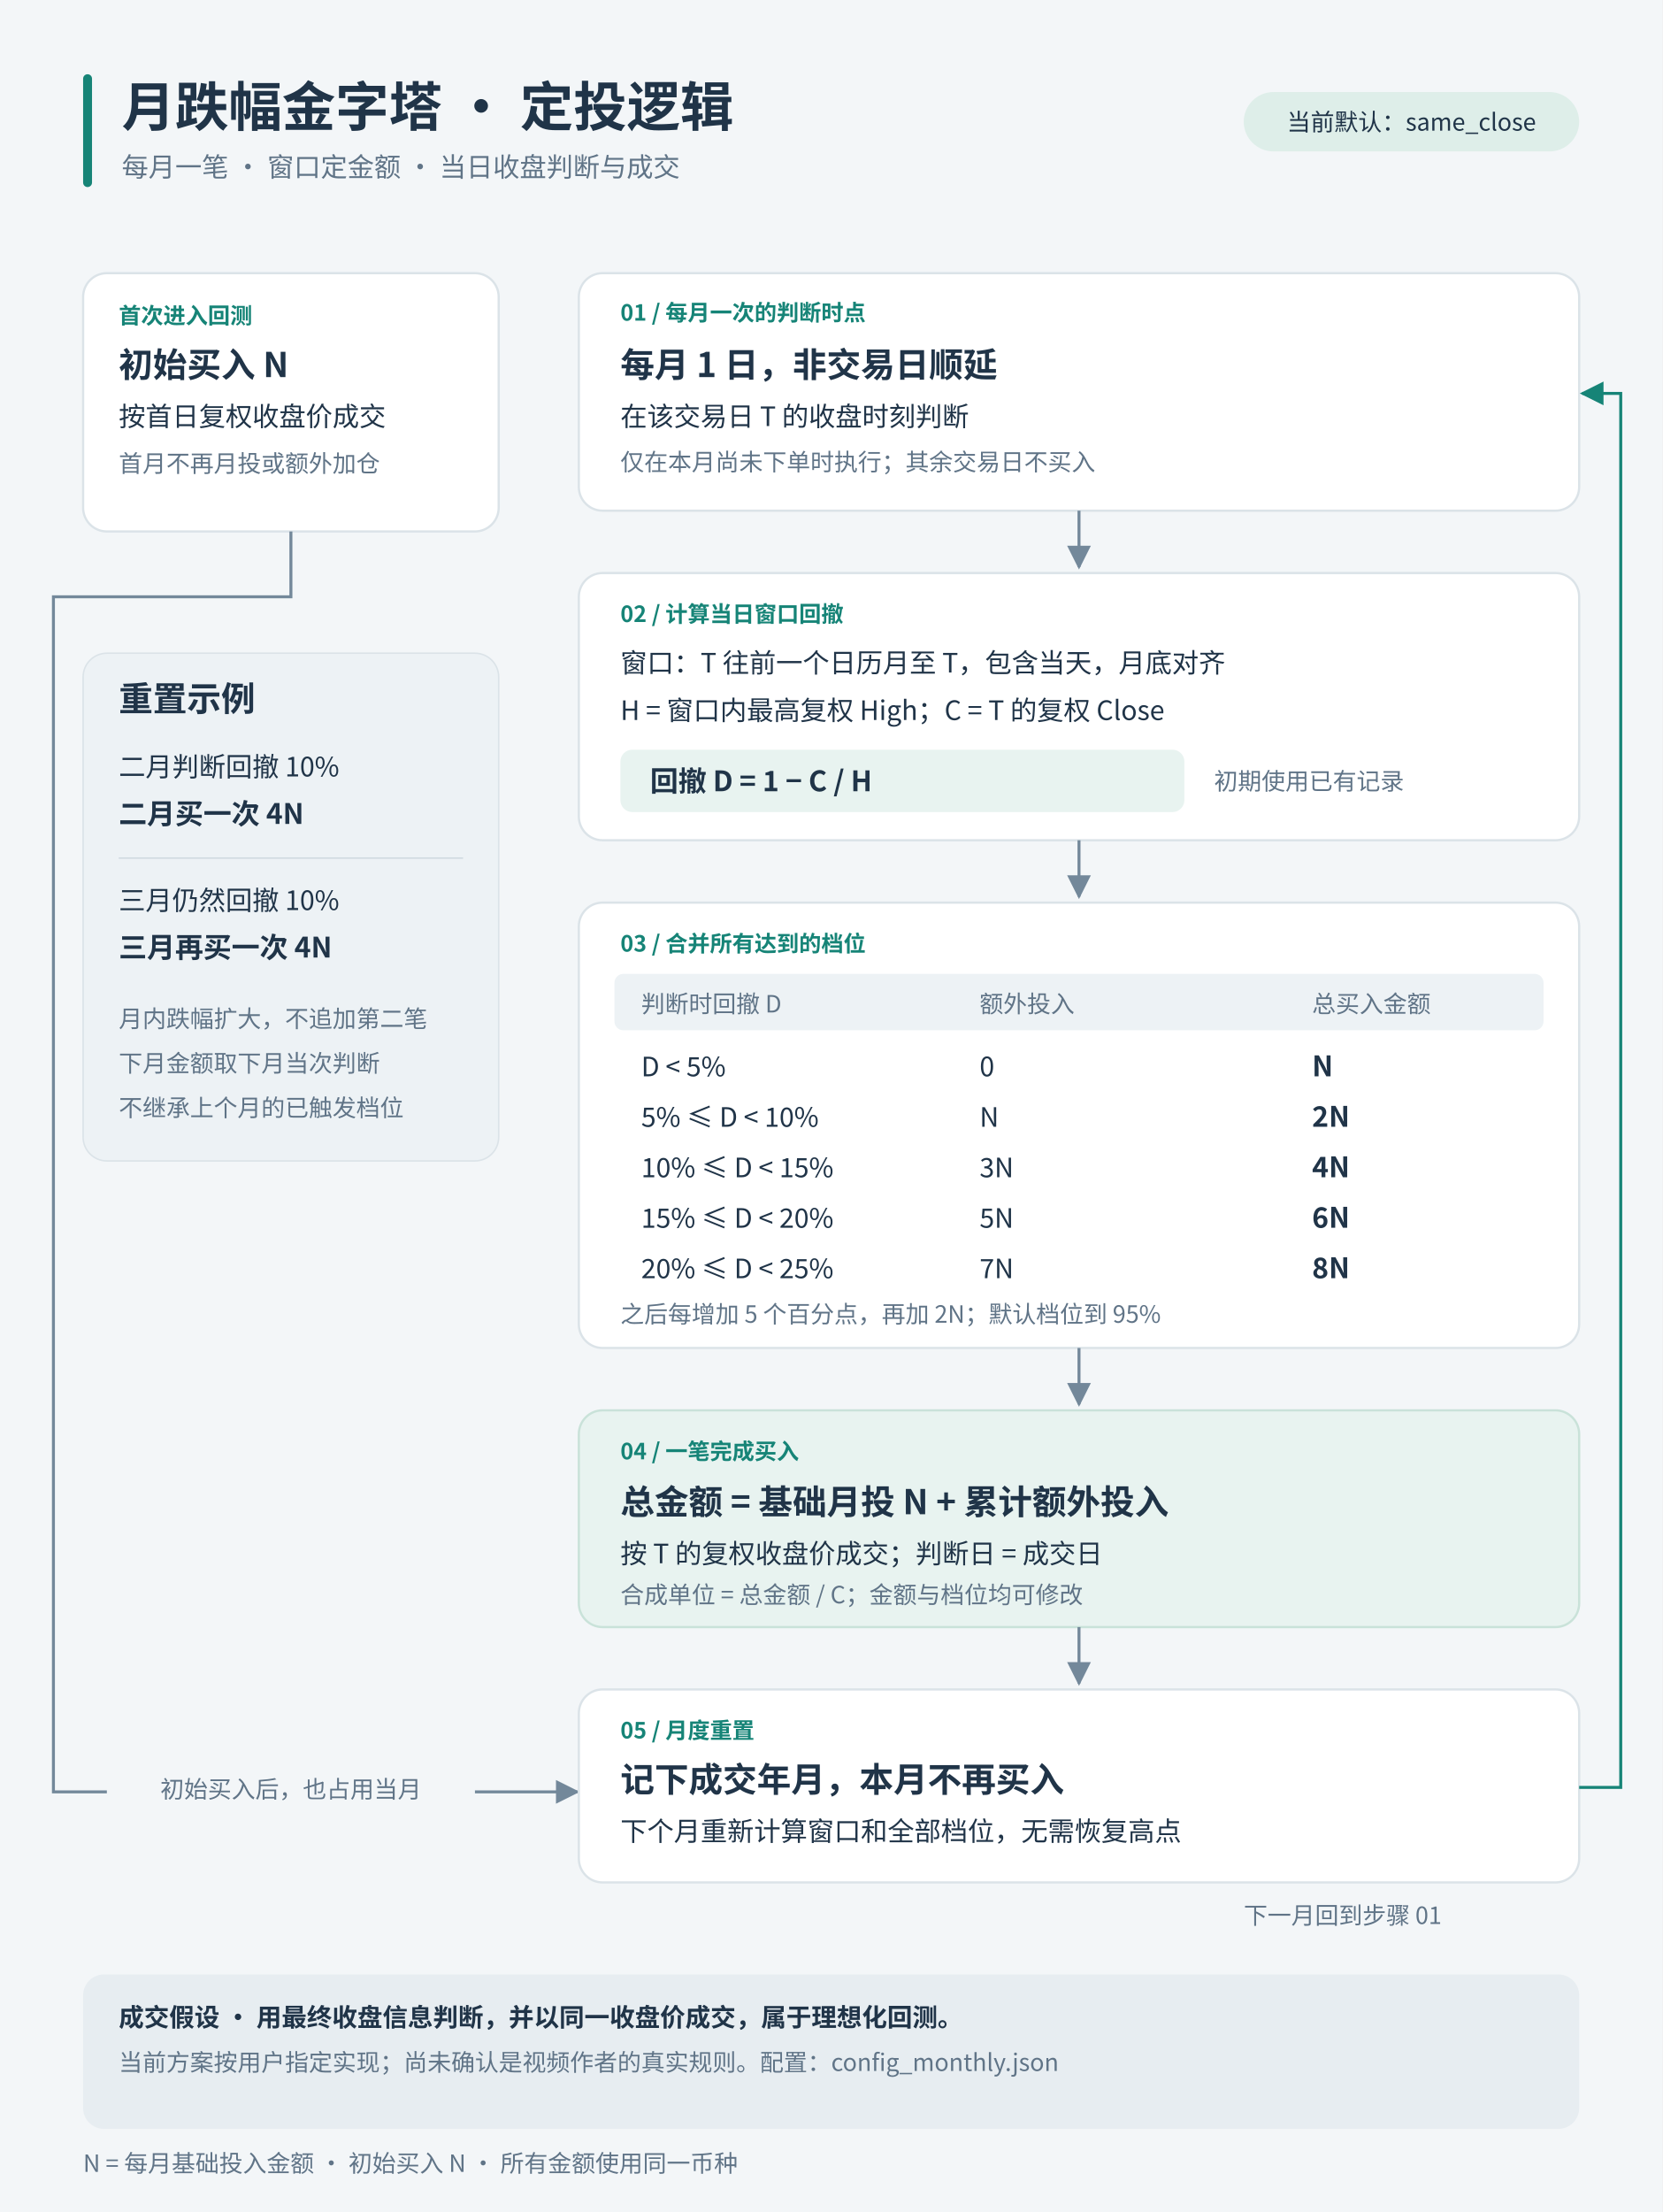
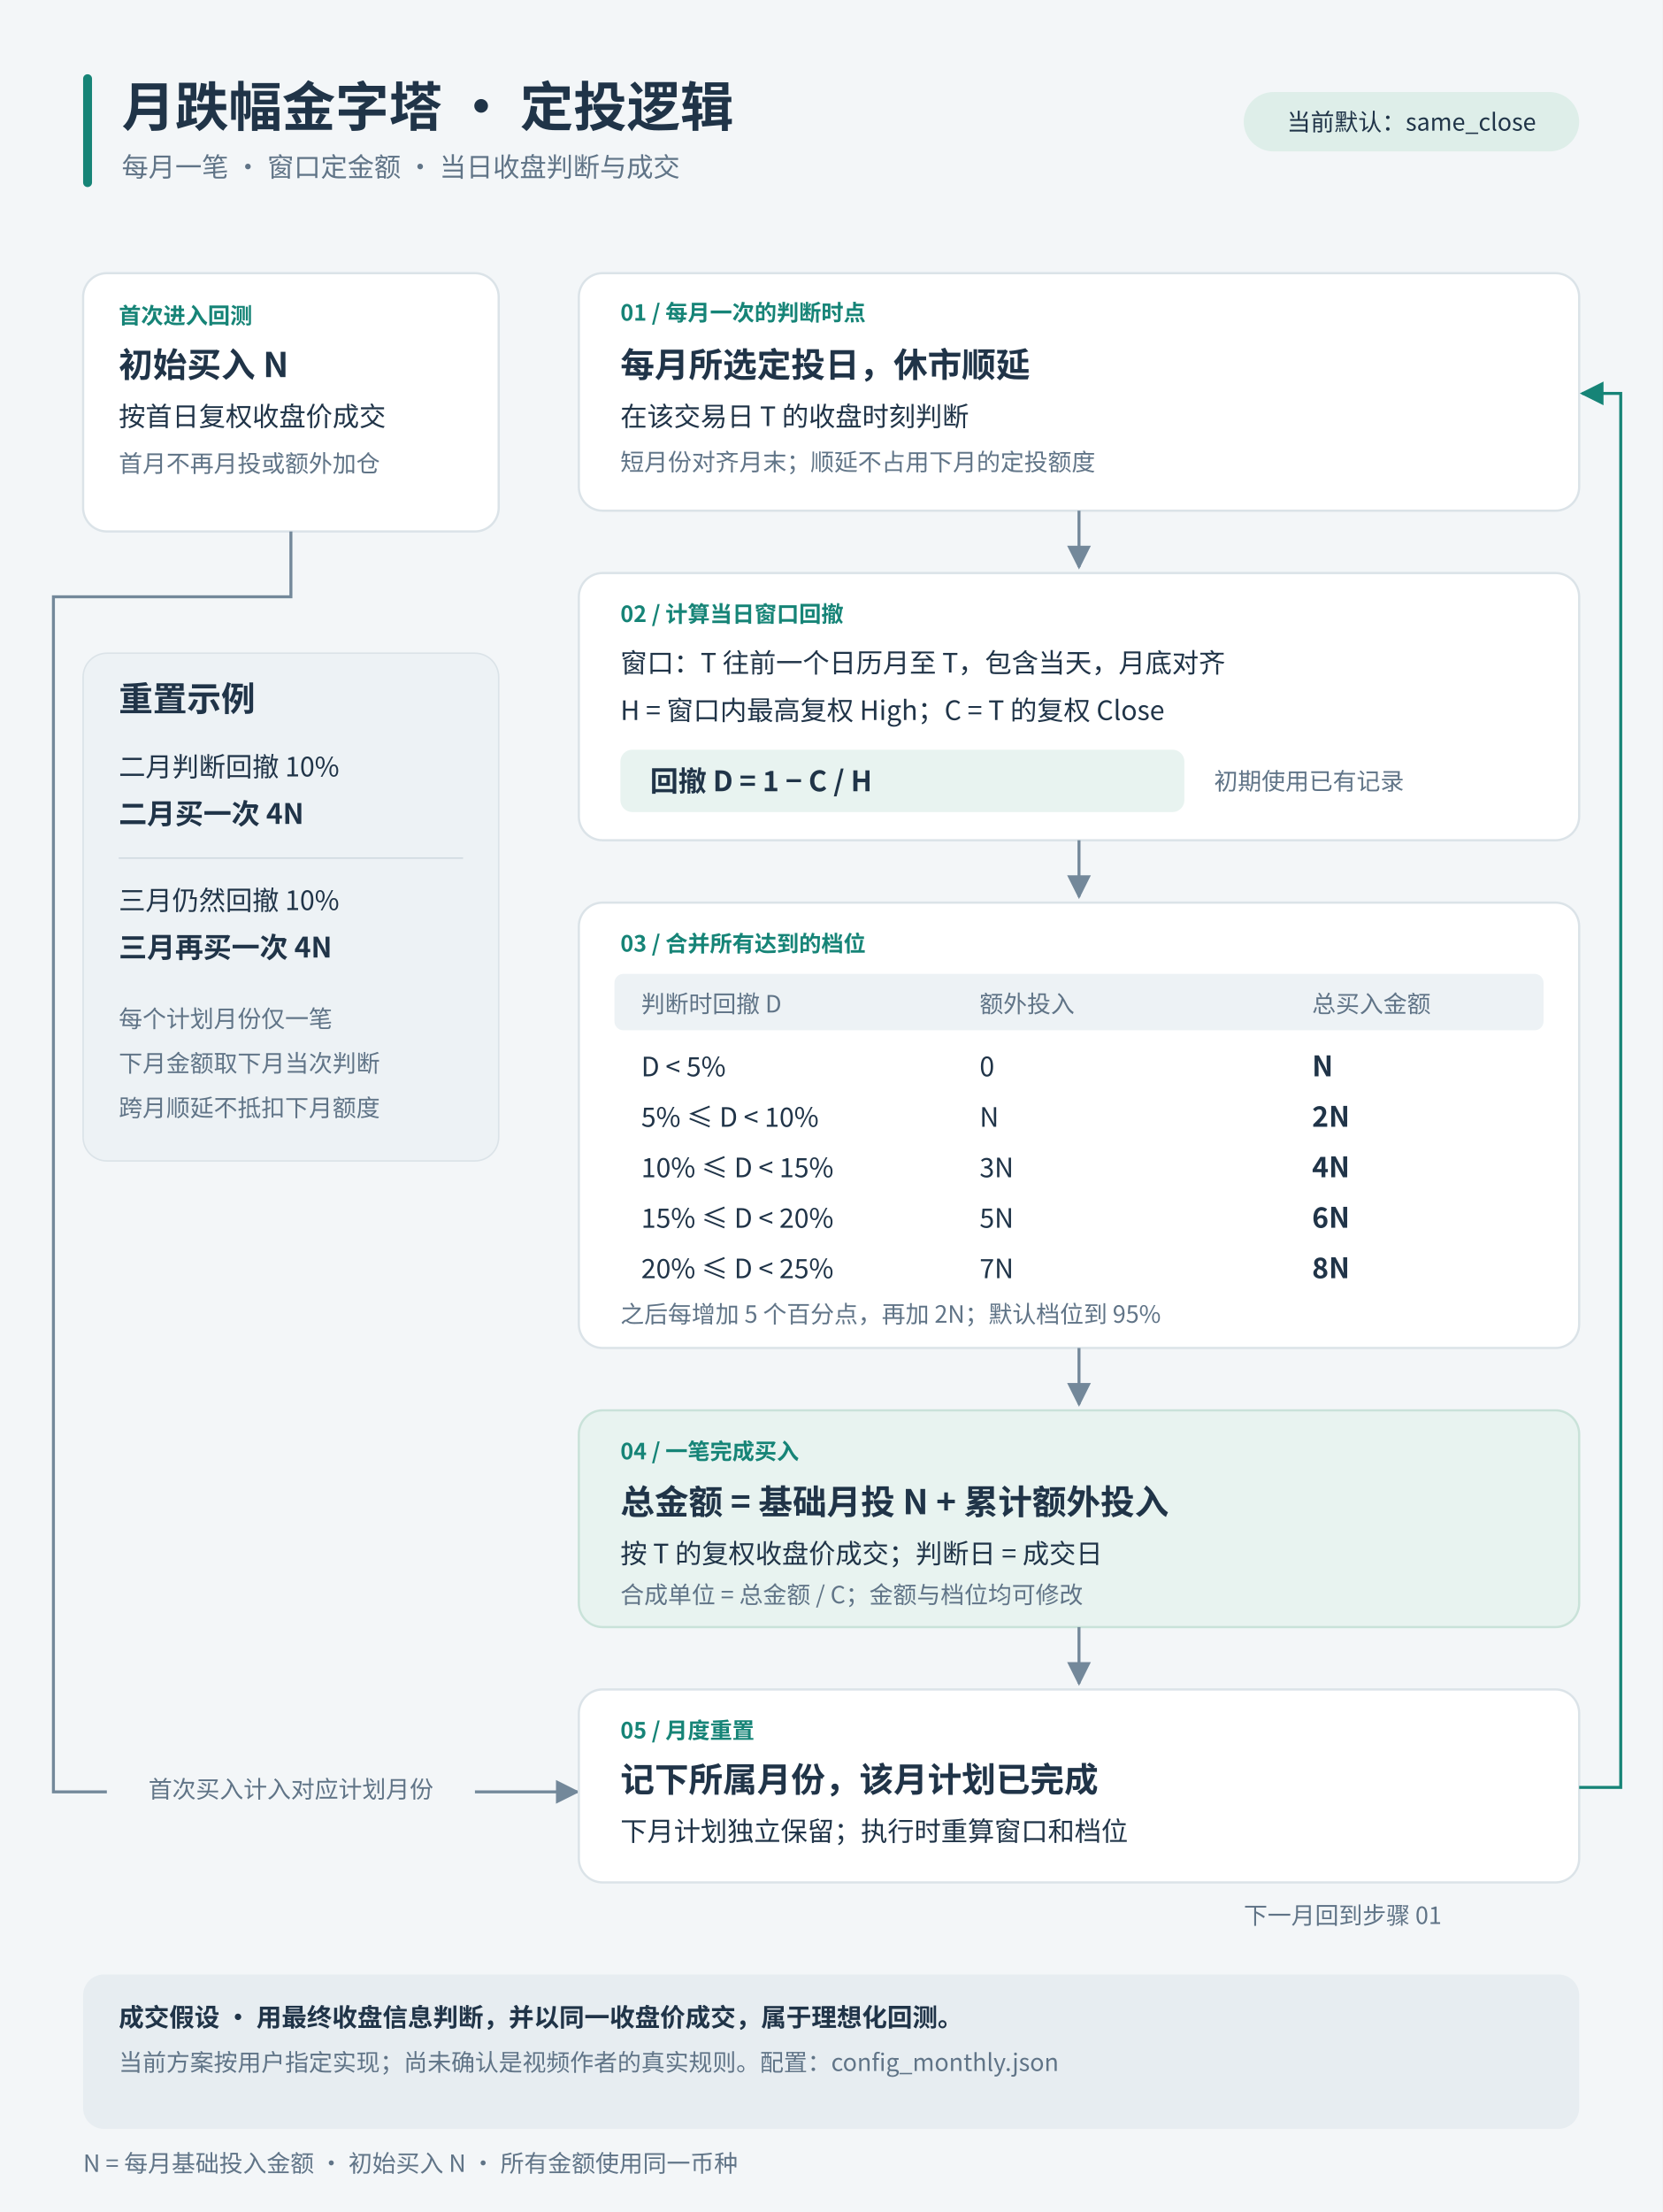
<svg xmlns="http://www.w3.org/2000/svg" width="1120" height="1490" viewBox="0 0 1120 1490" role="img" aria-labelledby="title desc">
  <defs>
    <marker id="arrow" viewBox="0 0 10 10" refX="9" refY="5" markerWidth="8" markerHeight="8" orient="auto-start-reverse">
      <path d="M0 0 L10 5 L0 10 Z" fill="#73889a" />
    </marker>
    <marker id="tealArrow" viewBox="0 0 10 10" refX="9" refY="5" markerWidth="8" markerHeight="8" orient="auto-start-reverse">
      <path d="M0 0 L10 5 L0 10 Z" fill="#168477" />
    </marker>
    <style>
    text{font-family:"Microsoft YaHei","PingFang SC","Noto Sans CJK SC",sans-serif;fill:#203448}
    .title{font-size:36px;font-weight:700}.subtitle{font-size:18px;fill:#607487}
    .heading{font-size:23px;font-weight:700}.body{font-size:18px}.small{font-size:16px;fill:#607487}
    .number{font-size:15px;font-weight:700;fill:#168477}.money{font-size:19px;font-weight:700}
    .line{fill:none;stroke:#73889a;stroke-width:2;marker-end:url(#arrow)}
    .loop{fill:none;stroke:#168477;stroke-width:2;marker-end:url(#tealArrow)}
    .card{fill:#fff;stroke:#dbe3e8;stroke-width:1.5}
  </style>
  </defs>
  <rect width="1120" height="1490" fill="#f3f6f8" />
  <rect x="56" y="50" width="6" height="76" rx="3" fill="#168477" />
  <text x="82" y="85" class="title">月跌幅金字塔 · 定投逻辑</text>
  <text x="82" y="119" class="subtitle">每月一笔 · 窗口定金额 · 当日收盘判断与成交</text>
  <rect x="838" y="62" width="226" height="40" rx="20" fill="#deeee9" />
  <text x="951" y="88" text-anchor="middle" font-size="16" fill="#168477">当前默认：same_close</text>
  <rect class="card" x="56" y="184" width="280" height="174" rx="16" />
  <text x="80" y="218" class="number">首次进入回测</text>
  <text x="80" y="254" class="heading">初始买入 N</text>
  <text x="80" y="287" class="body">按首日复权收盘价成交</text>
  <text x="80" y="318" class="small">首月不再月投或额外加仓</text>
  <path class="line" d="M196 358 V402 H36 V1207 H389" />
  <rect x="72" y="1182" width="248" height="48" rx="10" fill="#f3f6f8" />
-   <text x="196" y="1211" text-anchor="middle" class="small">初始买入后，也占用当月</text>
+   <text x="196" y="1211" text-anchor="middle" class="small">首次买入计入对应计划月份</text>
  <rect class="card" x="390" y="184" width="674" height="160" rx="16" />
  <text x="418" y="216" class="number">01 / 每月一次的判断时点</text>
-   <text x="418" y="254" class="heading">每月 1 日，非交易日顺延</text>
+   <text x="418" y="254" class="heading">每月所选定投日，休市顺延</text>
  <text x="418" y="287" class="body">在该交易日 T 的收盘时刻判断</text>
-   <text x="418" y="317" class="small">仅在本月尚未下单时执行；其余交易日不买入</text>
+   <text x="418" y="317" class="small">短月份对齐月末；顺延不占用下月的定投额度</text>
  <path class="line" d="M727 344 V382" />
  <rect class="card" x="390" y="386" width="674" height="180" rx="16" />
  <text x="418" y="419" class="number">02 / 计算当日窗口回撤</text>
  <text x="418" y="453" class="body">窗口：T 往前一个日历月至 T，包含当天，月底对齐</text>
  <text x="418" y="485" class="body">H = 窗口内最高复权 High；C = T 的复权 Close</text>
  <rect x="418" y="505" width="380" height="42" rx="8" fill="#e8f3f0" />
  <text x="438" y="533" class="money">回撤 D = 1 − C / H</text>
  <text x="818" y="532" class="small">初期使用已有记录</text>
  <path class="line" d="M727 566 V604" />
  <rect class="card" x="390" y="608" width="674" height="300" rx="16" />
  <text x="418" y="641" class="number">03 / 合并所有达到的档位</text>
  <rect x="414" y="656" width="626" height="38" rx="6" fill="#edf2f5" />
  <text x="432" y="682" class="small">判断时回撤 D</text>
  <text x="660" y="682" class="small">额外投入</text>
  <text x="884" y="682" class="small">总买入金额</text>
  <g class="body">
    <text x="432" y="725">D &lt; 5%</text>
    <text x="660" y="725">0</text>
    <text x="884" y="725" class="money">N</text>
    <text x="432" y="759">5% ≤ D &lt; 10%</text>
    <text x="660" y="759">N</text>
    <text x="884" y="759" class="money">2N</text>
    <text x="432" y="793">10% ≤ D &lt; 15%</text>
    <text x="660" y="793">3N</text>
    <text x="884" y="793" class="money">4N</text>
    <text x="432" y="827">15% ≤ D &lt; 20%</text>
    <text x="660" y="827">5N</text>
    <text x="884" y="827" class="money">6N</text>
    <text x="432" y="861">20% ≤ D &lt; 25%</text>
    <text x="660" y="861">7N</text>
    <text x="884" y="861" class="money">8N</text>
  </g>
  <text x="418" y="891" class="small">之后每增加 5 个百分点，再加 2N；默认档位到 95%</text>
  <path class="line" d="M727 908 V946" />
  <rect x="390" y="950" width="674" height="146" rx="16" fill="#e8f3f0" stroke="#c9e2d9" stroke-width="1.5" />
  <text x="418" y="983" class="number">04 / 一笔完成买入</text>
  <text x="418" y="1020" class="heading">总金额 = 基础月投 N + 累计额外投入</text>
  <text x="418" y="1053" class="body">按 T 的复权收盘价成交；判断日 = 成交日</text>
  <text x="418" y="1080" class="small">合成单位 = 总金额 / C；金额与档位均可修改</text>
  <path class="line" d="M727 1096 V1134" />
  <rect class="card" x="390" y="1138" width="674" height="130" rx="16" />
  <text x="418" y="1171" class="number">05 / 月度重置</text>
-   <text x="418" y="1207" class="heading">记下成交年月，本月不再买入</text>
-   <text x="418" y="1240" class="body">下个月重新计算窗口和全部档位，无需恢复高点</text>
+   <text x="418" y="1207" class="heading">记下所属月份，该月计划已完成</text>
+   <text x="418" y="1240" class="body">下月计划独立保留；执行时重算窗口和档位</text>
  <path class="loop" d="M1064 1204 H1092 V265 H1066" />
  <text x="838" y="1296" class="small">下一月回到步骤 01</text>
  <rect x="56" y="440" width="280" height="342" rx="16" fill="#edf2f5" stroke="#dbe3e8" />
  <text x="80" y="479" class="heading">重置示例</text>
  <text x="80" y="523" class="body">二月判断回撤 10%</text>
  <text x="80" y="555" class="money">二月买一次 4N</text>
  <path d="M80 578 H312" stroke="#d0dae1" />
  <text x="80" y="613" class="body">三月仍然回撤 10%</text>
  <text x="80" y="645" class="money">三月再买一次 4N</text>
-   <text x="80" y="692" class="small">月内跌幅扩大，不追加第二笔</text>
+   <text x="80" y="692" class="small">每个计划月份仅一笔</text>
  <text x="80" y="722" class="small">下月金额取下月当次判断</text>
-   <text x="80" y="752" class="small">不继承上个月的已触发档位</text>
+   <text x="80" y="752" class="small">跨月顺延不抵扣下月额度</text>
  <rect x="56" y="1330" width="1008" height="104" rx="14" fill="#e7edf1" />
  <text x="80" y="1365" font-size="17" font-weight="700">成交假设 · 用最终收盘信息判断，并以同一收盘价成交，属于理想化回测。</text>
  <text x="80" y="1395" class="small">当前方案按用户指定实现；尚未确认是视频作者的真实规则。配置：config_monthly.json</text>
  <text x="56" y="1463" class="small">N = 每月基础投入金额 · 初始买入 N · 所有金额使用同一币种</text>
</svg>
